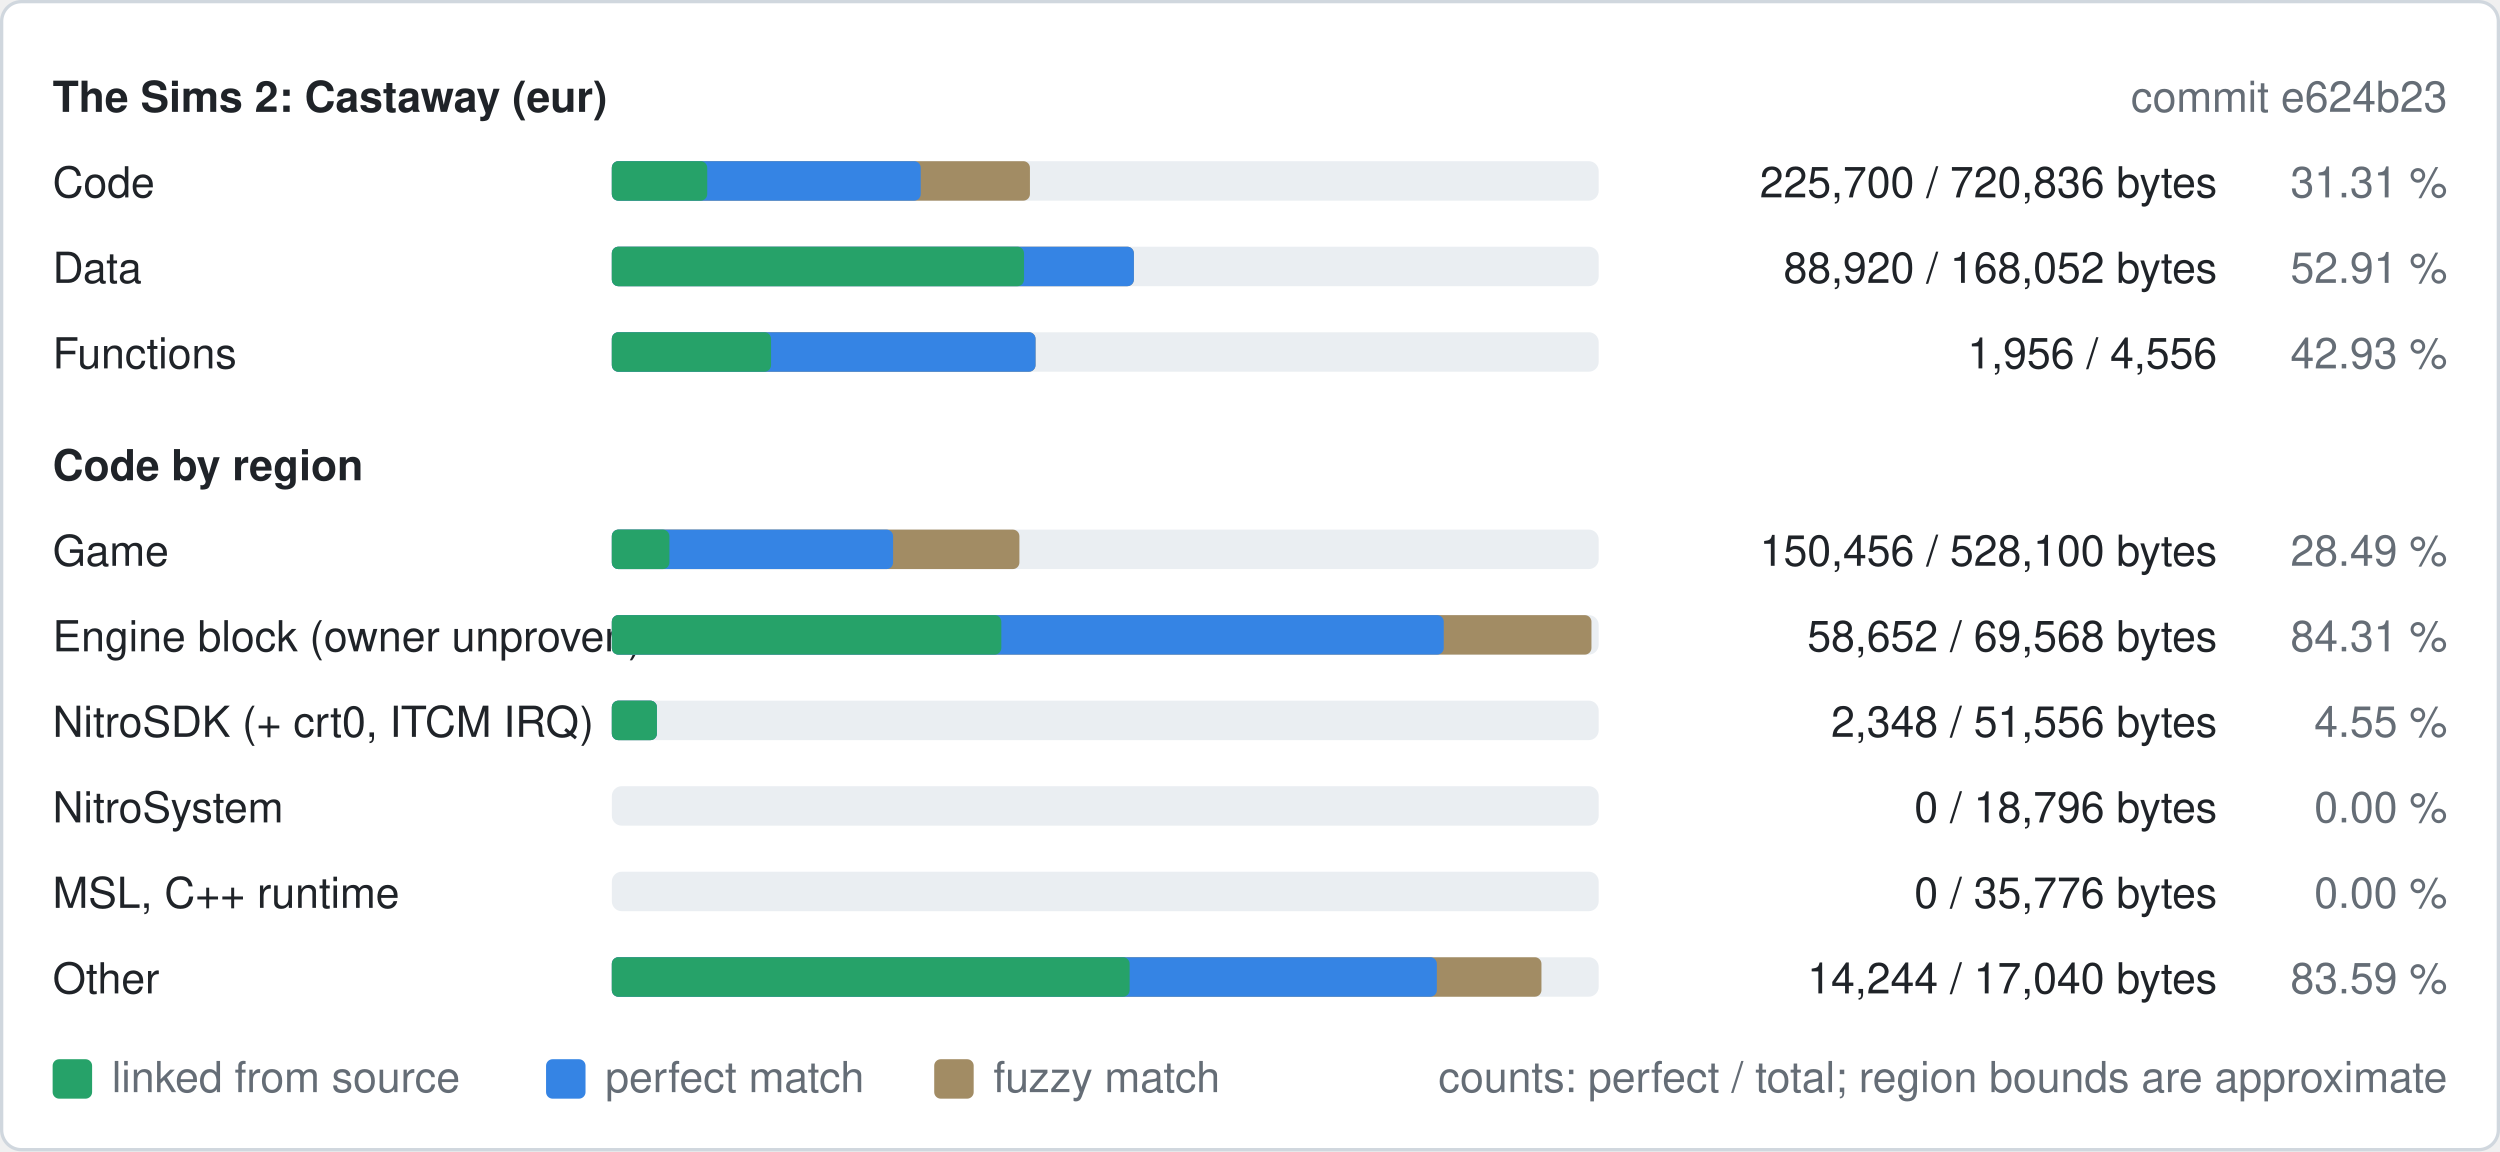
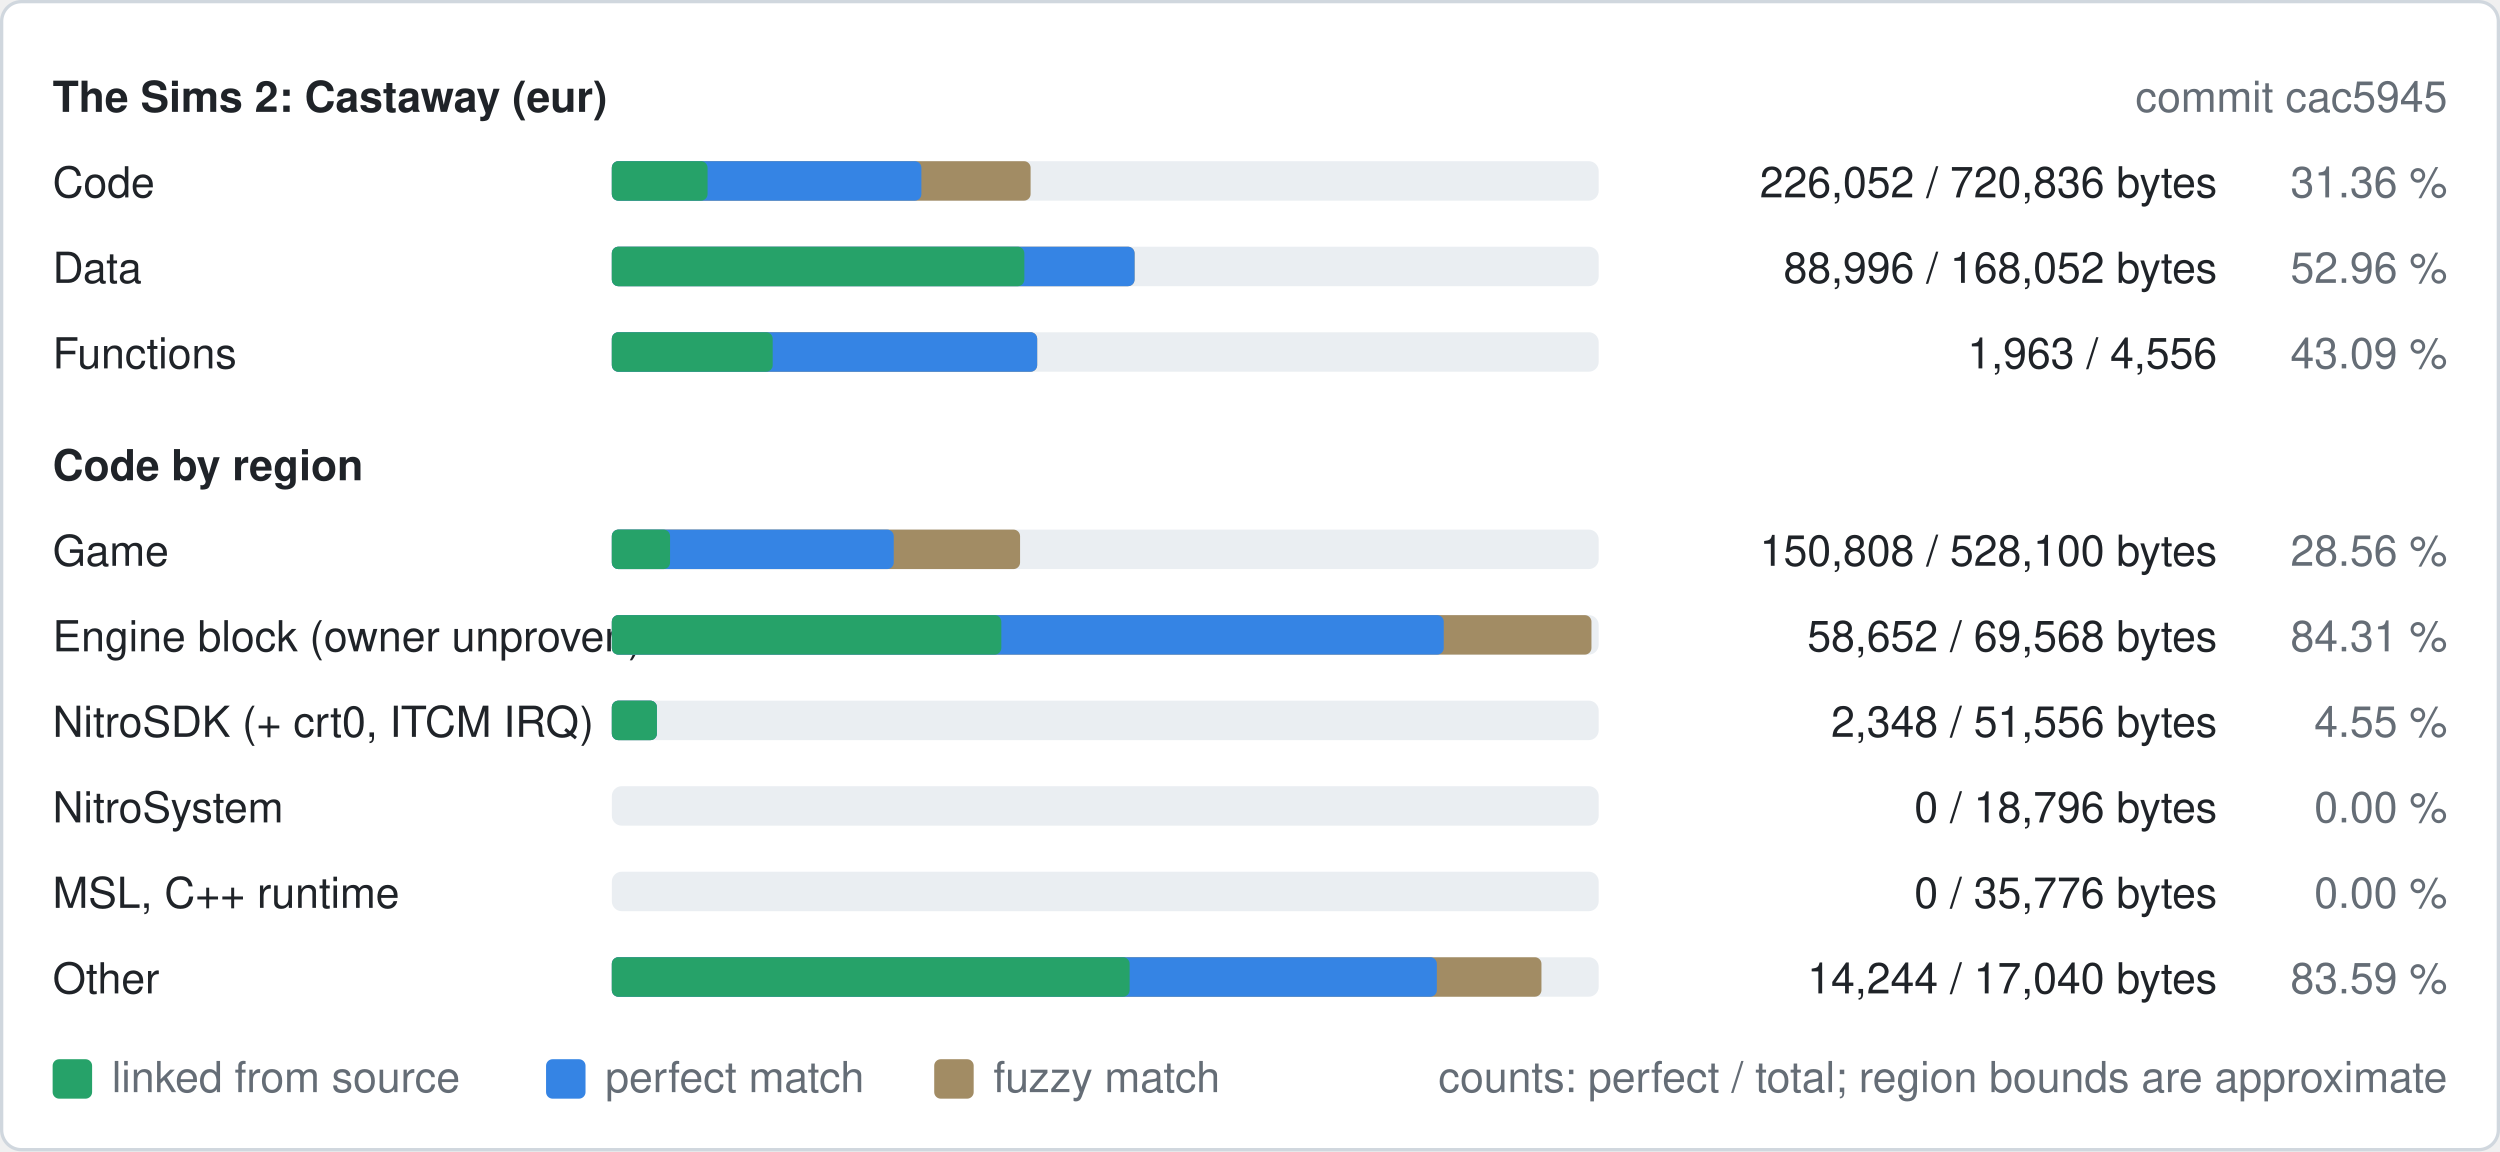
<svg xmlns="http://www.w3.org/2000/svg" width="760" height="350" viewBox="0 0 760 350" role="img" aria-label="Decompilation progress of eur">
  <style>
text{font-family:-apple-system,BlinkMacSystemFont,"Segoe UI",Helvetica,Arial,sans-serif;font-size:13px}
.b{font-weight:600}
.bg{fill:#ffffff;stroke:#d0d7de}.t{fill:#1f2328}.m{fill:#656d76}.track{fill:#eaeef2}.fuzzy{fill:#a28c64}.perfect{fill:#3584e4}.linked{fill:#26a269}
@media (prefers-color-scheme: dark){.bg{fill:#0d1117;stroke:#30363d}.t{fill:#e6edf3}.m{fill:#8d96a0}.track{fill:#21262d}.fuzzy{fill:#a28c64}.perfect{fill:#3584e4}.linked{fill:#2ec27e}}
</style>
  <rect class="bg" x="0.5" y="0.5" width="759" height="349" rx="6" />
  <text class="t b" x="16" y="34">The Sims 2: Castaway (eur)</text>
-   <text class="m" x="744" y="34" text-anchor="end">commit e624b23</text>
+   <text class="m" x="744" y="34" text-anchor="end">commit cac5945</text>
  <text class="t" x="16" y="60">Code</text>
  <rect class="track" x="186" y="49" width="300" height="12" rx="3" />
-   <rect class="fuzzy" x="186" y="49" width="127.1" height="12" rx="2" />
-   <rect class="perfect" x="186" y="49" width="93.9" height="12" rx="2" />
-   <rect class="linked" x="186" y="49" width="29.0" height="12" rx="2" />
-   <text class="t" x="674" y="60" text-anchor="end">225,700 / 720,836 bytes</text>
-   <text class="m" x="744" y="60" text-anchor="end">31.31 %</text>
+   <rect class="fuzzy" x="186" y="49" width="127.3" height="12" rx="2" />
+   <rect class="perfect" x="186" y="49" width="94.1" height="12" rx="2" />
+   <rect class="linked" x="186" y="49" width="29.1" height="12" rx="2" />
+   <text class="t" x="674" y="60" text-anchor="end">226,052 / 720,836 bytes</text>
+   <text class="m" x="744" y="60" text-anchor="end">31.36 %</text>
  <text class="t" x="16" y="86">Data</text>
  <rect class="track" x="186" y="75" width="300" height="12" rx="3" />
-   <rect class="fuzzy" x="186" y="75" width="158.7" height="12" rx="2" />
-   <rect class="perfect" x="186" y="75" width="158.7" height="12" rx="2" />
-   <rect class="linked" x="186" y="75" width="125.3" height="12" rx="2" />
-   <text class="t" x="674" y="86" text-anchor="end">88,920 / 168,052 bytes</text>
-   <text class="m" x="744" y="86" text-anchor="end">52.91 %</text>
+   <rect class="fuzzy" x="186" y="75" width="158.9" height="12" rx="2" />
+   <rect class="perfect" x="186" y="75" width="158.9" height="12" rx="2" />
+   <rect class="linked" x="186" y="75" width="125.4" height="12" rx="2" />
+   <text class="t" x="674" y="86" text-anchor="end">88,996 / 168,052 bytes</text>
+   <text class="m" x="744" y="86" text-anchor="end">52.96 %</text>
  <text class="t" x="16" y="112">Functions</text>
  <rect class="track" x="186" y="101" width="300" height="12" rx="3" />
-   <rect class="fuzzy" x="186" y="101" width="128.8" height="12" rx="2" />
-   <rect class="perfect" x="186" y="101" width="128.8" height="12" rx="2" />
-   <rect class="linked" x="186" y="101" width="48.4" height="12" rx="2" />
-   <text class="t" x="674" y="112" text-anchor="end">1,956 / 4,556</text>
-   <text class="m" x="744" y="112" text-anchor="end">42.93 %</text>
+   <rect class="fuzzy" x="186" y="101" width="129.3" height="12" rx="2" />
+   <rect class="perfect" x="186" y="101" width="129.3" height="12" rx="2" />
+   <rect class="linked" x="186" y="101" width="48.9" height="12" rx="2" />
+   <text class="t" x="674" y="112" text-anchor="end">1,963 / 4,556</text>
+   <text class="m" x="744" y="112" text-anchor="end">43.09 %</text>
  <text class="t b" x="16" y="146">Code by region</text>
  <text class="t" x="16" y="172">Game</text>
  <rect class="track" x="186" y="161" width="300" height="12" rx="3" />
-   <rect class="fuzzy" x="186" y="161" width="123.9" height="12" rx="2" />
-   <rect class="perfect" x="186" y="161" width="85.5" height="12" rx="2" />
-   <rect class="linked" x="186" y="161" width="17.5" height="12" rx="2" />
-   <text class="t" x="674" y="172" text-anchor="end">150,456 / 528,100 bytes</text>
-   <text class="m" x="744" y="172" text-anchor="end">28.49 %</text>
+   <rect class="fuzzy" x="186" y="161" width="124.1" height="12" rx="2" />
+   <rect class="perfect" x="186" y="161" width="85.7" height="12" rx="2" />
+   <rect class="linked" x="186" y="161" width="17.7" height="12" rx="2" />
+   <text class="t" x="674" y="172" text-anchor="end">150,808 / 528,100 bytes</text>
+   <text class="m" x="744" y="172" text-anchor="end">28.56 %</text>
  <text class="t" x="16" y="198">Engine block (owner unproven)</text>
  <rect class="track" x="186" y="187" width="300" height="12" rx="3" />
  <rect class="fuzzy" x="186" y="187" width="297.8" height="12" rx="2" />
  <rect class="perfect" x="186" y="187" width="252.9" height="12" rx="2" />
  <rect class="linked" x="186" y="187" width="118.4" height="12" rx="2" />
  <text class="t" x="674" y="198" text-anchor="end">58,652 / 69,568 bytes</text>
  <text class="m" x="744" y="198" text-anchor="end">84.31 %</text>
  <text class="t" x="16" y="224">NitroSDK (+ crt0, ITCM IRQ)</text>
  <rect class="track" x="186" y="213" width="300" height="12" rx="3" />
  <rect class="fuzzy" x="186" y="213" width="13.7" height="12" rx="2" />
  <rect class="perfect" x="186" y="213" width="13.7" height="12" rx="2" />
  <rect class="linked" x="186" y="213" width="13.7" height="12" rx="2" />
  <text class="t" x="674" y="224" text-anchor="end">2,348 / 51,556 bytes</text>
  <text class="m" x="744" y="224" text-anchor="end">4.55 %</text>
  <text class="t" x="16" y="250">NitroSystem</text>
  <rect class="track" x="186" y="239" width="300" height="12" rx="3" />
  <text class="t" x="674" y="250" text-anchor="end">0 / 18,796 bytes</text>
  <text class="m" x="744" y="250" text-anchor="end">0.00 %</text>
  <text class="t" x="16" y="276">MSL, C++ runtime</text>
  <rect class="track" x="186" y="265" width="300" height="12" rx="3" />
  <text class="t" x="674" y="276" text-anchor="end">0 / 35,776 bytes</text>
  <text class="m" x="744" y="276" text-anchor="end">0.00 %</text>
  <text class="t" x="16" y="302">Other</text>
  <rect class="track" x="186" y="291" width="300" height="12" rx="3" />
  <rect class="fuzzy" x="186" y="291" width="282.6" height="12" rx="2" />
  <rect class="perfect" x="186" y="291" width="250.8" height="12" rx="2" />
  <rect class="linked" x="186" y="291" width="157.4" height="12" rx="2" />
  <text class="t" x="674" y="302" text-anchor="end">14,244 / 17,040 bytes</text>
  <text class="m" x="744" y="302" text-anchor="end">83.59 %</text>
  <rect class="linked" x="16" y="322" width="12" height="12" rx="2" />
  <text class="m" x="34" y="332">linked from source</text>
  <rect class="perfect" x="166" y="322" width="12" height="12" rx="2" />
  <text class="m" x="184" y="332">perfect match</text>
  <rect class="fuzzy" x="284" y="322" width="12" height="12" rx="2" />
  <text class="m" x="302" y="332">fuzzy match</text>
  <text class="m" x="744" y="332" text-anchor="end">counts: perfect / total; region bounds are approximate</text>
</svg>
